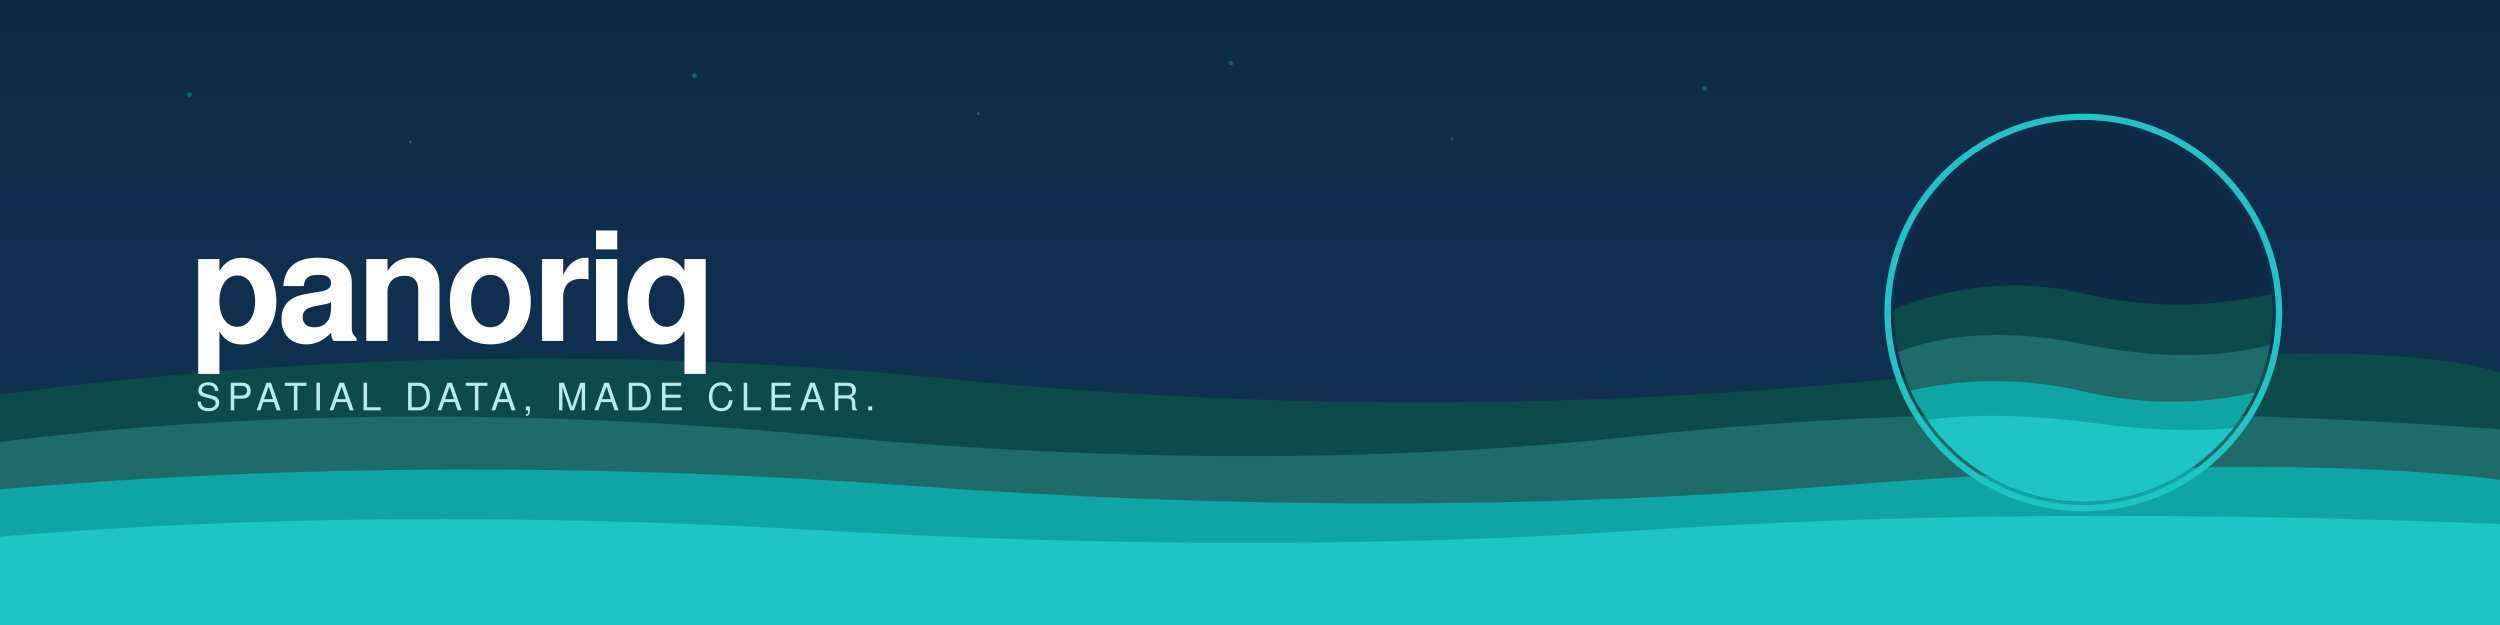
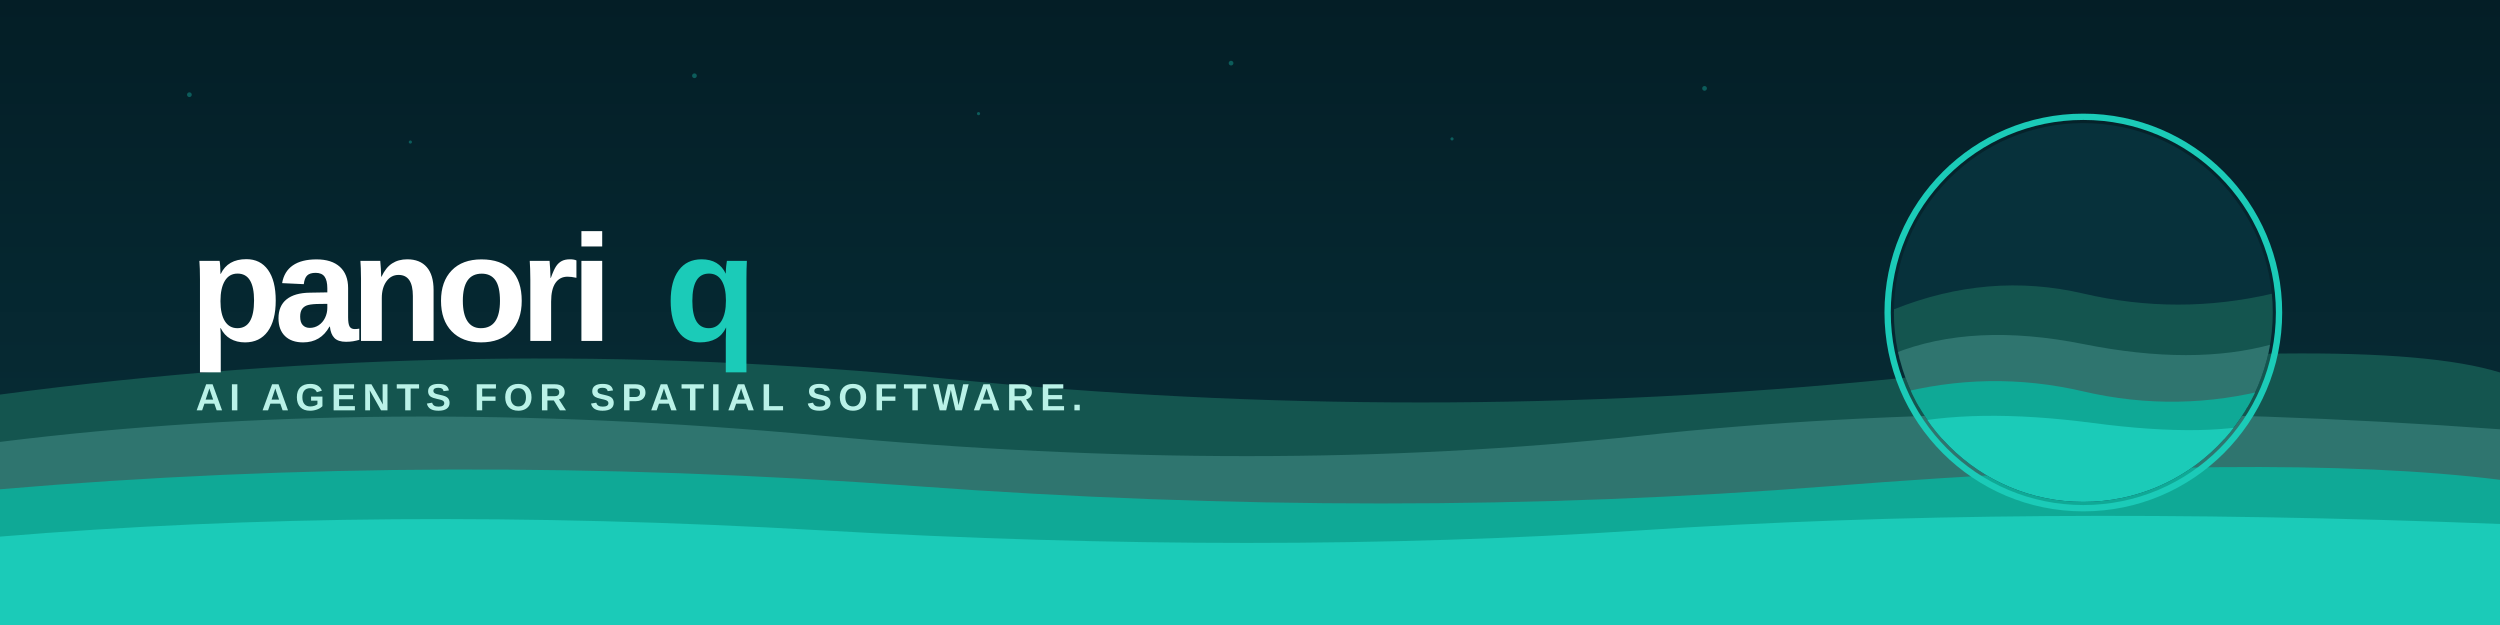
<svg xmlns="http://www.w3.org/2000/svg" viewBox="0 0 1584 396">
  <defs>
    <linearGradient id="skyGrad" x1="0" y1="0" x2="0" y2="1">
-       <stop offset="0" stop-color="#0E2A47" />
-       <stop offset="1" stop-color="#123456" />
+       <stop offset="0" stop-color="#041E26" />
+       <stop offset="1" stop-color="#07313B" />
    </linearGradient>
    <clipPath id="markClip">
      <circle cx="1320" cy="198" r="120" />
    </clipPath>
  </defs>
  <rect width="1584" height="396" fill="url(#skyGrad)" />
-   <g fill="#1FC4C4" opacity="0.35">
+   <g fill="#1BCBB8" opacity="0.35">
    <circle cx="120" cy="60" r="1.5" />
    <circle cx="260" cy="90" r="1" />
    <circle cx="440" cy="48" r="1.5" />
    <circle cx="620" cy="72" r="1" />
    <circle cx="780" cy="40" r="1.5" />
    <circle cx="920" cy="88" r="1" />
    <circle cx="1080" cy="56" r="1.5" />
  </g>
-   <path d="M0,250 Q300,210 600,240 T1200,240 T1584,236 L1584,290 L0,290 Z" fill="#0D4A4A" />
-   <path d="M0,280 Q240,250 520,276 T1040,276 T1584,272 L1584,320 L0,320 Z" fill="#1F6B6B" />
-   <path d="M0,310 Q280,286 580,308 T1160,308 T1584,304 L1584,350 L0,350 Z" fill="#0FA5A5" />
-   <path d="M0,340 Q240,320 520,336 T1040,336 T1584,332 L1584,396 L0,396 Z" fill="#1FC4C4" />
-   <text x="120" y="216" font-family="'Helvetica Neue', Helvetica, Arial, sans-serif" font-weight="700" font-size="96" fill="#FFFFFF" letter-spacing="-3">panoriq</text>
-   <text x="124" y="260" font-family="'Helvetica Neue', Helvetica, Arial, sans-serif" font-weight="400" font-size="24" fill="#B8ECEC" letter-spacing="4">SPATIAL DATA, MADE CLEAR.</text>
-   <circle cx="1320" cy="198" r="124" fill="none" stroke="#1FC4C4" stroke-width="4" />
+   <path d="M0,250 Q300,210 600,240 T1200,240 T1584,236 L1584,290 L0,290 Z" fill="#14554F" />
+   <path d="M0,280 Q240,250 520,276 T1040,276 T1584,272 L1584,320 L0,320 Z" fill="#2F756F" />
+   <path d="M0,310 Q280,286 580,308 T1160,308 T1584,304 L1584,350 L0,350 Z" fill="#0FA996" />
+   <path d="M0,340 Q240,320 520,336 T1040,336 T1584,332 L1584,396 L0,396 Z" fill="#1BCBB8" />
+   <text x="120" y="216" font-family="Manrope, Arial, sans-serif" font-weight="700" font-size="96" fill="#FFFFFF" letter-spacing="-5">panori</text>
+   <text x="421" y="216" font-family="Manrope, Arial, sans-serif" font-weight="700" font-size="96" fill="#1BCBB8" letter-spacing="-5">q</text>
+   <text x="124" y="260" font-family="Manrope, Arial, sans-serif" font-weight="600" font-size="24" fill="#BAF2E8" letter-spacing="4">AI AGENTS FOR SPATIAL SOFTWARE.</text>
+   <circle cx="1320" cy="198" r="124" fill="none" stroke="#1BCBB8" stroke-width="4" />
  <g clip-path="url(#markClip)">
-     <rect x="1200" y="78" width="240" height="240" fill="#0E2A47" />
-     <path d="M1200,196 Q1260,172 1320,186 T1440,186 L1440,228 L1200,228 Z" fill="#0D4A4A" />
-     <path d="M1200,224 Q1250,204 1320,218 T1440,218 L1440,258 L1200,258 Z" fill="#1F6B6B" />
-     <path d="M1200,250 Q1260,234 1320,248 T1440,246 L1440,278 L1200,278 Z" fill="#0FA5A5" />
-     <path d="M1200,270 Q1250,258 1326,268 T1440,266 L1440,320 L1200,320 Z" fill="#1FC4C4" />
+     <rect x="1200" y="78" width="240" height="240" fill="#07313B" />
+     <path d="M1200,196 Q1260,172 1320,186 T1440,186 L1440,228 L1200,228 Z" fill="#14554F" />
+     <path d="M1200,224 Q1250,204 1320,218 T1440,218 L1440,258 L1200,258 Z" fill="#2F756F" />
+     <path d="M1200,250 Q1260,234 1320,248 T1440,246 L1440,278 L1200,278 Z" fill="#0FA996" />
+     <path d="M1200,270 Q1250,258 1326,268 T1440,266 L1440,320 L1200,320 Z" fill="#1BCBB8" />
  </g>
</svg>
